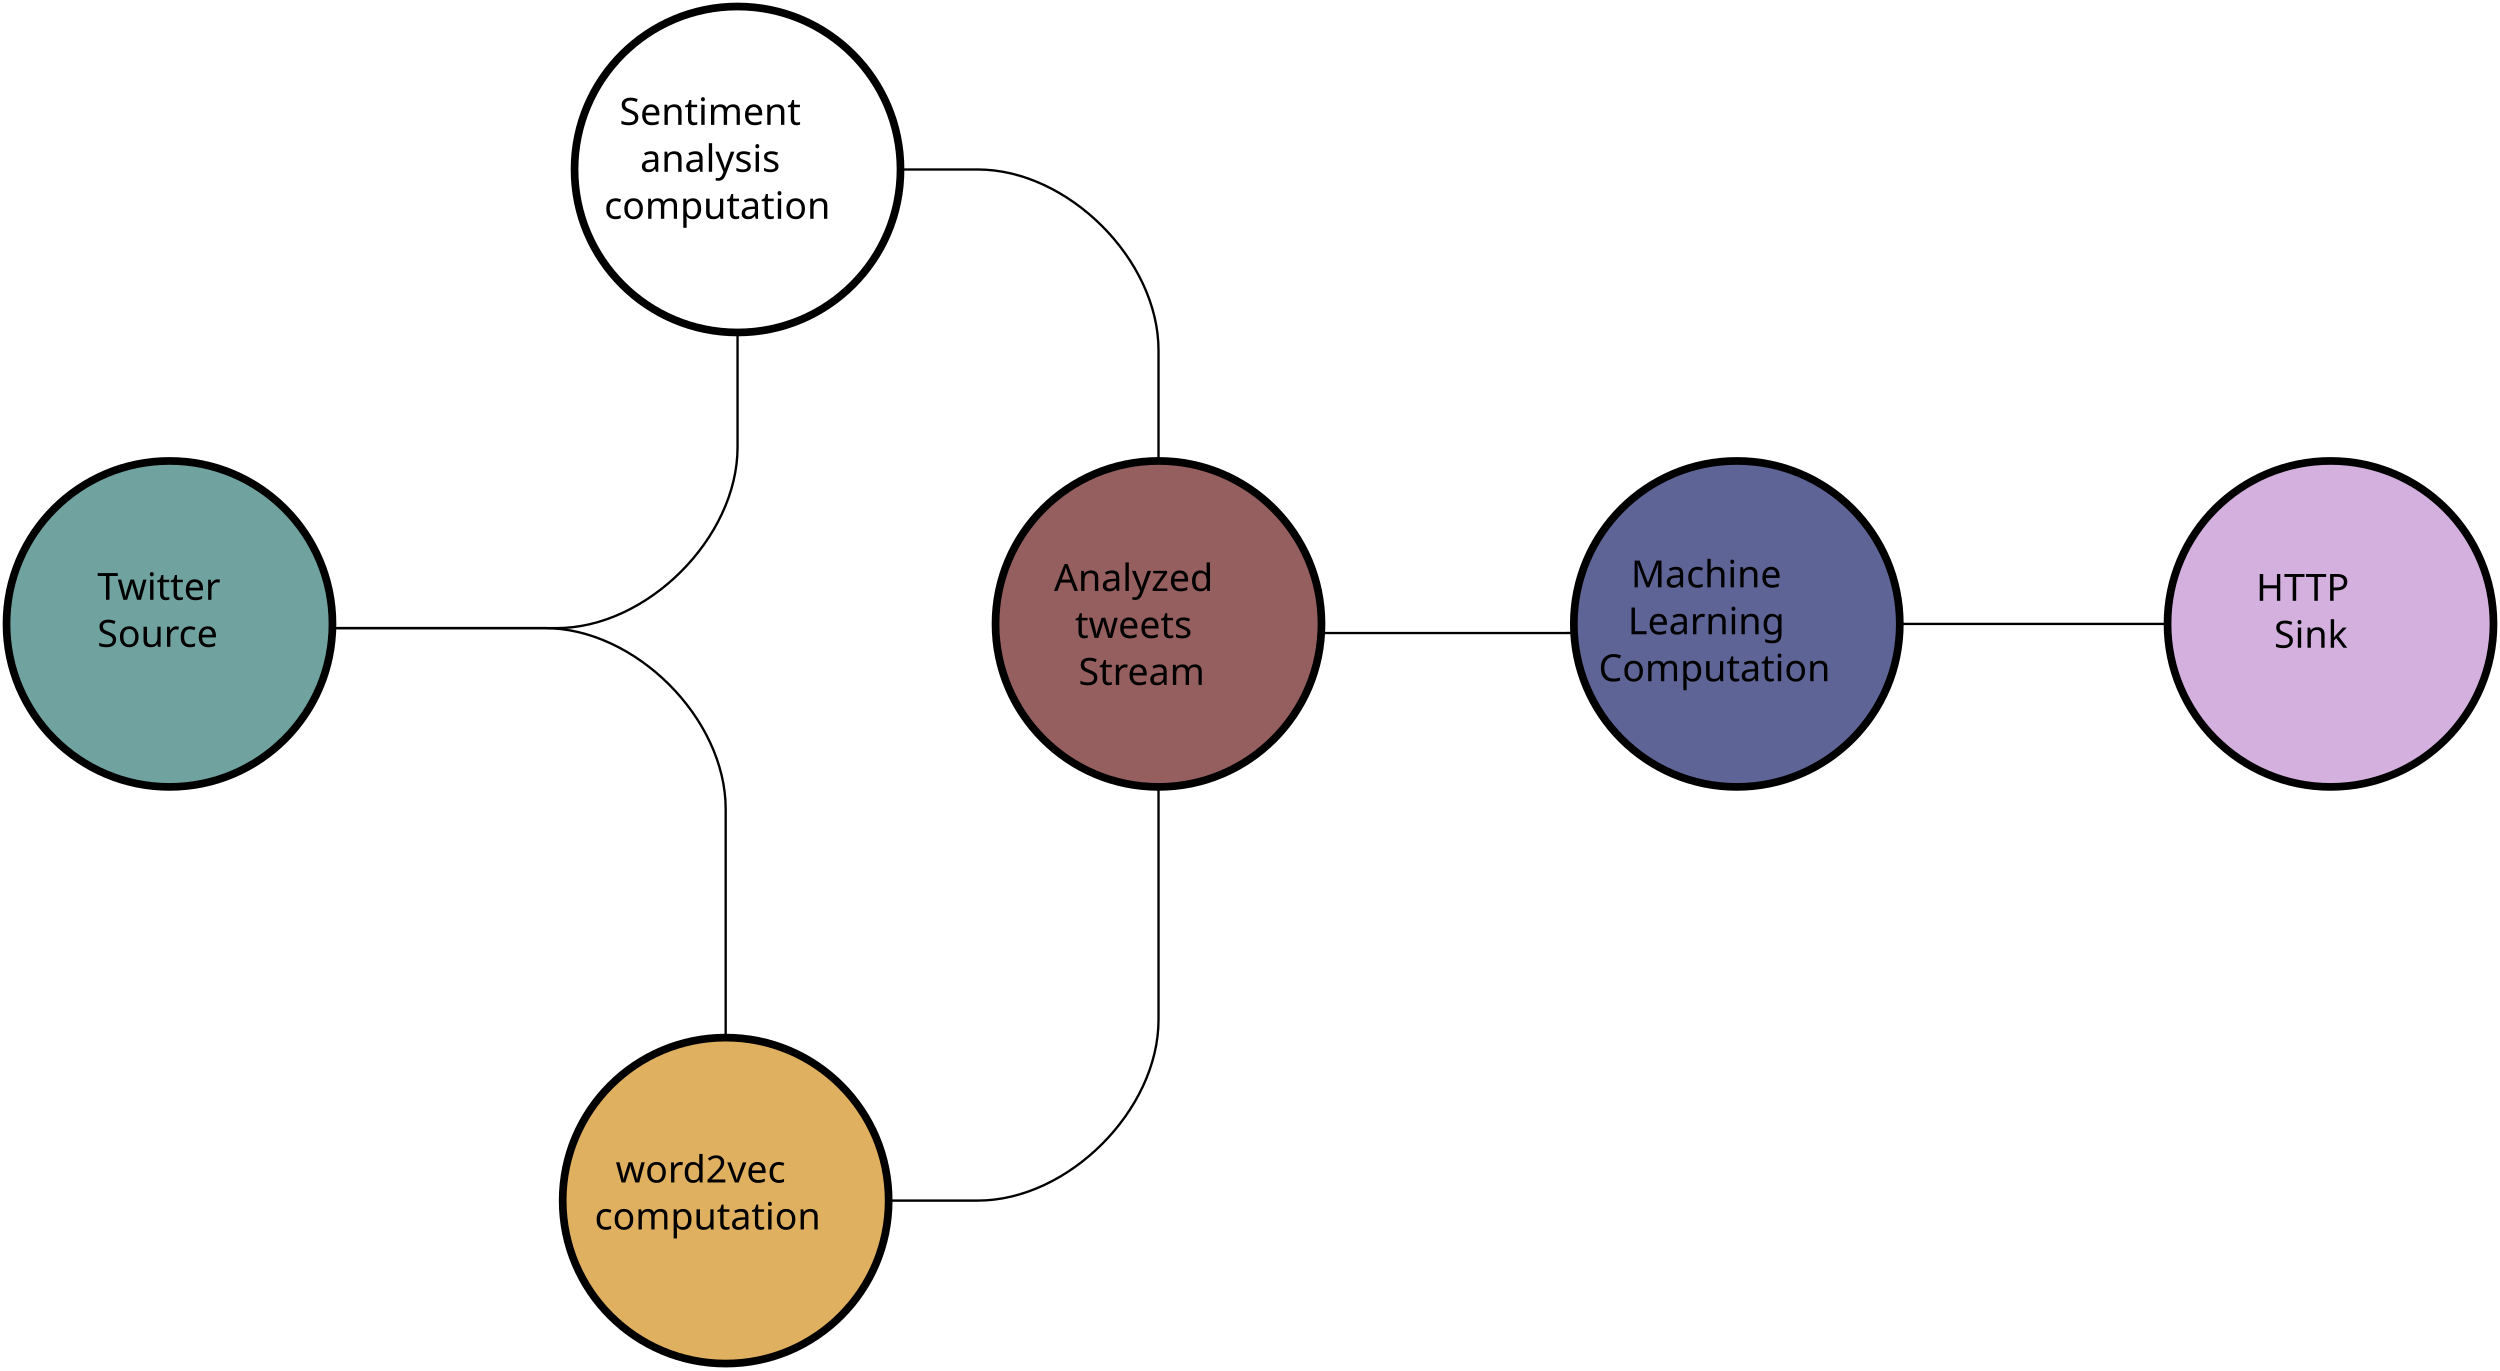
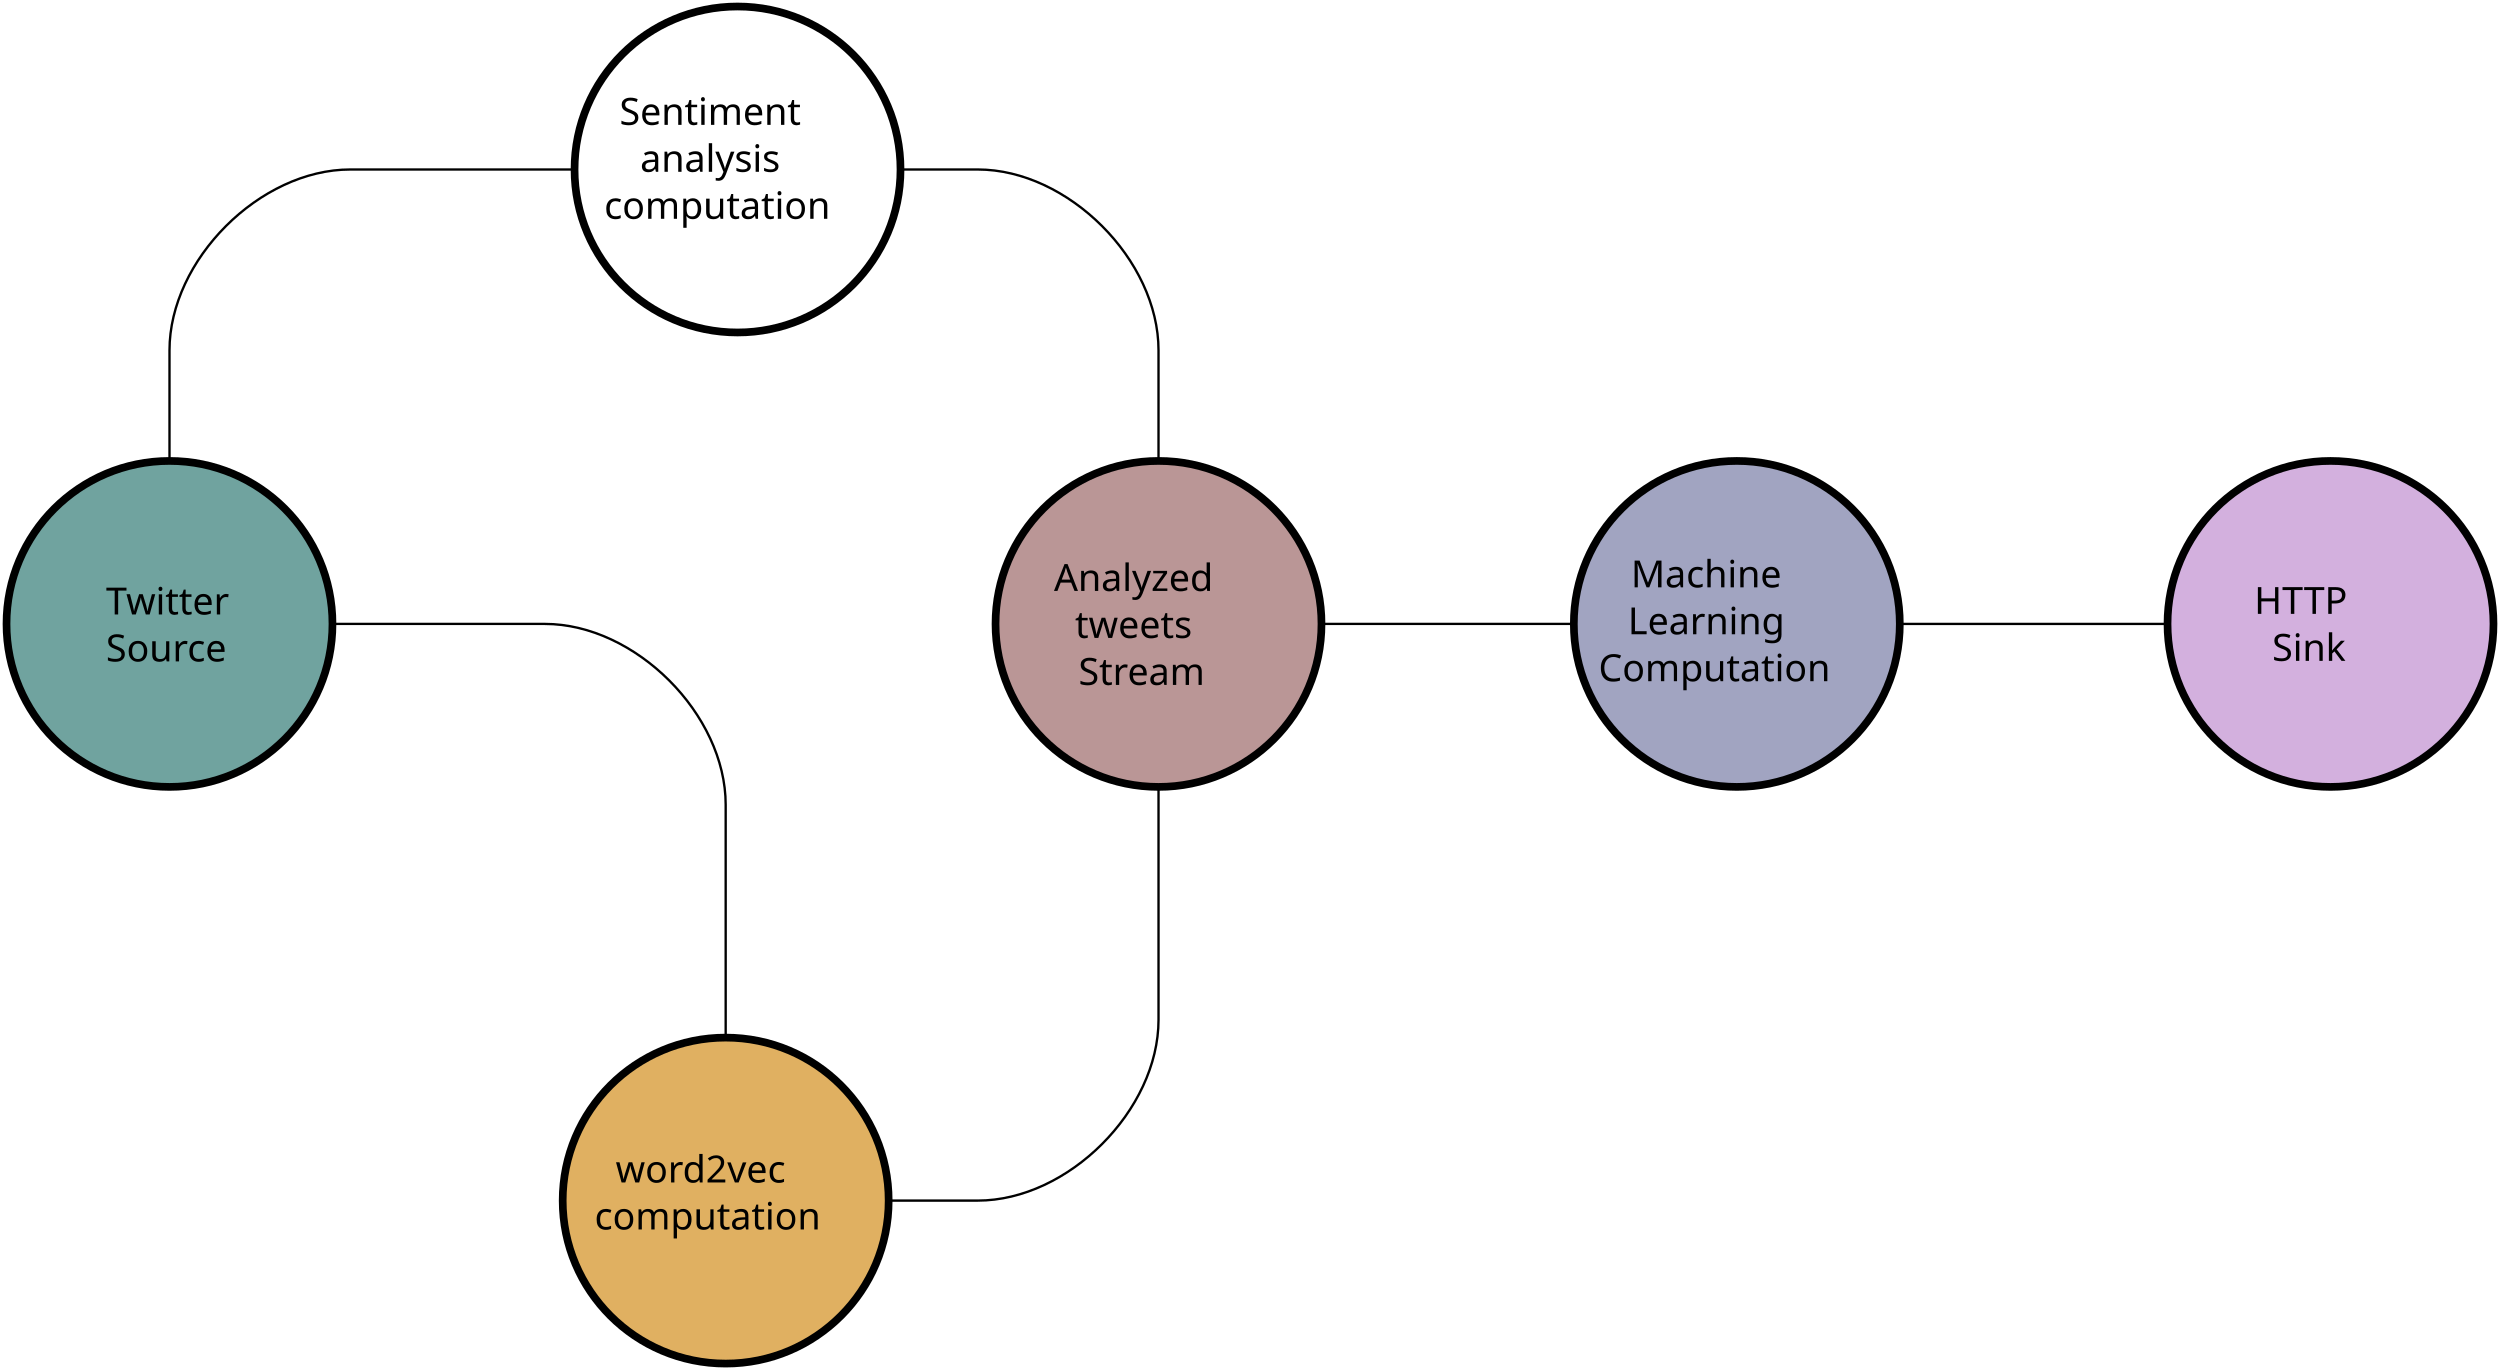
<svg xmlns="http://www.w3.org/2000/svg" width="281.671mm" height="154.366mm" viewBox="0 0 281.671 154.366" version="1.1" id="svg13168">
  <defs id="defs13162" />
  <g id="layer1" transform="translate(-31.10128,-42.02077)">
    <circle style="fill:#70a39f;fill-opacity:1;stroke:#000000;stroke-width:0.868;stroke-linejoin:round;stroke-miterlimit:4;stroke-dasharray:none;stroke-opacity:1" id="path5863-6" cx="50.198" cy="112.317" r="18.363" />
    <circle style="fill:none;fill-opacity:1;stroke:#000000;stroke-width:0.868;stroke-linejoin:round;stroke-miterlimit:4;stroke-dasharray:none;stroke-opacity:1" id="path5863-3-4" cx="114.198" cy="61.117" r="18.363" />
    <circle style="fill:#e0b061;fill-opacity:1;stroke:#000000;stroke-width:0.868;stroke-linejoin:round;stroke-miterlimit:4;stroke-dasharray:none;stroke-opacity:1" id="path5863-3-6-9" cx="112.862" cy="177.29" r="18.363" />
-     <circle style="fill:#965f5f;fill-opacity:1;stroke:#000000;stroke-width:0.868;stroke-linejoin:round;stroke-miterlimit:4;stroke-dasharray:none;stroke-opacity:1" id="path5863-3-6-1-5" cx="161.629" cy="112.317" r="18.363" />
-     <path style="fill:none;fill-rule:evenodd;stroke:#000000;stroke-width:0.265px;stroke-linecap:butt;stroke-linejoin:miter;stroke-opacity:1" d="m 68.555,112.789 h 25.271 c 10.186,0 20.373,-10.186 20.373,-20.373 V 79.48" id="path17667" />
-     <path style="fill:none;fill-rule:evenodd;stroke:#000000;stroke-width:0.265px;stroke-linecap:butt;stroke-linejoin:miter;stroke-opacity:1" d="M 68.555,112.789 H 92.489 c 10.186,0 20.373,10.186 20.373,20.373 v 25.765" id="path17669" />
+     <circle style="fill:#965f5f;fill-opacity:0.655;stroke:#000000;stroke-width:0.868;stroke-linejoin:round;stroke-miterlimit:4;stroke-dasharray:none;stroke-opacity:1" id="path5863-3-6-1-5" cx="161.629" cy="112.317" r="18.363" />
+     <path style="fill:none;fill-rule:evenodd;stroke:#000000;stroke-width:0.265px;stroke-linecap:butt;stroke-linejoin:miter;stroke-opacity:1" d="M 50.198,93.954 V 81.49 c 0,-10.186 10.186,-20.373 20.373,-20.373 h 25.265" id="path17667" />
+     <path style="fill:none;fill-rule:evenodd;stroke:#000000;stroke-width:0.265px;stroke-linecap:butt;stroke-linejoin:miter;stroke-opacity:1" d="M 68.561,112.317 H 92.489 c 10.186,0 20.373,10.186 20.373,20.373 v 26.237" id="path17669" />
    <path style="fill:none;fill-rule:evenodd;stroke:#000000;stroke-width:0.265px;stroke-linecap:butt;stroke-linejoin:miter;stroke-opacity:1" d="m 132.561,61.117 h 8.695 c 10.186,0 20.373,10.186 20.373,20.373 v 12.463" id="path17671" />
-     <circle style="fill:#5f6496;fill-opacity:1;stroke:#000000;stroke-width:0.868;stroke-linejoin:round;stroke-miterlimit:4;stroke-dasharray:none;stroke-opacity:1" id="path5863-3-4-3" cx="226.786" cy="112.317" r="18.363" />
+     <circle style="fill:#5f6496;fill-opacity:0.584;stroke:#000000;stroke-width:0.868;stroke-linejoin:round;stroke-miterlimit:4;stroke-dasharray:none;stroke-opacity:1" id="path5863-3-4-3" cx="226.786" cy="112.317" r="18.363" />
    <path style="fill:none;fill-rule:evenodd;stroke:#000000;stroke-width:0.265px;stroke-linecap:butt;stroke-linejoin:miter;stroke-opacity:1" d="m 131.225,177.29 h 10.032 c 10.186,0 20.373,-10.186 20.373,-20.373 v -26.237" id="path17690" />
-     <path style="fill:none;fill-rule:evenodd;stroke:#000000;stroke-width:0.265px;stroke-linecap:butt;stroke-linejoin:miter;stroke-opacity:1" d="m 179.963,113.345 h 26.45 c 0.681,0 1.361,-0.002 2.039,-0.007" id="path17694" />
-     <text xml:space="preserve" style="font-style:normal;font-weight:normal;font-size:3.528px;line-height:1.25;font-family:sans-serif;letter-spacing:0px;word-spacing:0px;fill:#000000;fill-opacity:1;stroke:none;stroke-width:0.265" x="42.059" y="109.603" id="text17698">
-       <tspan id="tspan17696" x="42.059" y="109.603" style="font-size:4.233px;stroke-width:0.265">Twitter</tspan>
-       <tspan x="42.059" y="114.895" style="font-size:4.233px;stroke-width:0.265" id="tspan17736">Source</tspan>
+     <path style="fill:none;fill-rule:evenodd;stroke:#000000;stroke-width:0.265px;stroke-linecap:butt;stroke-linejoin:miter;stroke-opacity:1" d="m 179.992,112.317 h 26.42 c 0.671,0 1.342,0 2.01,0" id="path17694" />
+     <text xml:space="preserve" style="font-style:normal;font-weight:normal;font-size:3.528px;line-height:1.25;font-family:sans-serif;letter-spacing:0px;word-spacing:0px;fill:#000000;fill-opacity:1;stroke:none;stroke-width:0.265" x="43.041" y="111.249" id="text17698">
+       <tspan id="tspan17696" x="43.041" y="111.249" style="font-size:4.233px;stroke-width:0.265">Twitter</tspan>
+       <tspan x="43.041" y="116.541" style="font-size:4.233px;stroke-width:0.265" id="tspan17736">Source</tspan>
    </text>
    <text xml:space="preserve" style="font-style:normal;font-weight:normal;font-size:3.528px;line-height:1.25;font-family:sans-serif;text-align:center;letter-spacing:0px;word-spacing:0px;text-anchor:middle;fill:#000000;fill-opacity:1;stroke:none;stroke-width:0.265" x="114.204" y="56.086" id="text17698-6">
      <tspan x="114.877" y="56.086" style="font-size:4.233px;text-align:center;text-anchor:middle;stroke-width:0.265" id="tspan17738">Sentiment </tspan>
      <tspan x="114.877" y="61.378" style="font-size:4.233px;text-align:center;text-anchor:middle;stroke-width:0.265" id="tspan17742">analysis </tspan>
      <tspan x="114.204" y="66.669" style="font-size:4.233px;text-align:center;text-anchor:middle;stroke-width:0.265" id="tspan17744">computation</tspan>
    </text>
    <text xml:space="preserve" style="font-style:normal;font-weight:normal;font-size:3.528px;line-height:1.25;font-family:sans-serif;text-align:center;letter-spacing:0px;word-spacing:0px;text-anchor:middle;fill:#000000;fill-opacity:1;stroke:none;stroke-width:0.265" x="113.12" y="175.251" id="text17698-6-5">
      <tspan x="113.794" y="175.251" style="font-size:4.233px;text-align:center;text-anchor:middle;stroke-width:0.265" id="tspan17742-2">word2vec </tspan>
      <tspan x="113.12" y="180.542" style="font-size:4.233px;text-align:center;text-anchor:middle;stroke-width:0.265" id="tspan17744-9">computation</tspan>
    </text>
    <text xml:space="preserve" style="font-style:normal;font-weight:normal;font-size:3.528px;line-height:1.25;font-family:sans-serif;text-align:center;letter-spacing:0px;word-spacing:0px;text-anchor:middle;fill:#000000;fill-opacity:1;stroke:none;stroke-width:0.265" x="162.025" y="108.603" id="text17698-6-5-1">
      <tspan x="162.025" y="108.603" style="font-size:4.233px;text-align:center;text-anchor:middle;stroke-width:0.265" id="tspan17744-9-7">Analyzed</tspan>
      <tspan x="162.025" y="113.895" style="font-size:4.233px;text-align:center;text-anchor:middle;stroke-width:0.265" id="tspan17795">tweets</tspan>
      <tspan x="162.025" y="119.187" style="font-size:4.233px;text-align:center;text-anchor:middle;stroke-width:0.265" id="tspan17797">Stream</tspan>
    </text>
    <text xml:space="preserve" style="font-style:normal;font-weight:normal;font-size:3.528px;line-height:1.25;font-family:sans-serif;text-align:center;letter-spacing:0px;word-spacing:0px;text-anchor:middle;fill:#000000;fill-opacity:1;stroke:none;stroke-width:0.265" x="226.553" y="108.193" id="text17698-6-5-1-0">
      <tspan x="226.553" y="108.193" style="font-size:4.233px;text-align:center;text-anchor:middle;stroke-width:0.265" id="tspan17797-6">Machine</tspan>
      <tspan x="226.553" y="113.485" style="font-size:4.233px;text-align:center;text-anchor:middle;stroke-width:0.265" id="tspan17828">Learning</tspan>
      <tspan x="226.553" y="118.776" style="font-size:4.233px;text-align:center;text-anchor:middle;stroke-width:0.265" id="tspan17830">Computation</tspan>
    </text>
    <circle style="fill:#d3b0de;fill-opacity:1;stroke:#000000;stroke-width:0.868;stroke-linejoin:round;stroke-miterlimit:4;stroke-dasharray:none;stroke-opacity:1" id="path5863-6-0" cx="293.676" cy="112.317" r="18.363" />
    <path style="fill:none;fill-rule:evenodd;stroke:#000000;stroke-width:0.265px;stroke-linecap:butt;stroke-linejoin:miter;stroke-opacity:1" d="m 245.149,112.317 h 30.164" id="path17847" />
-     <text xml:space="preserve" style="font-style:normal;font-weight:normal;font-size:3.528px;line-height:1.25;font-family:sans-serif;text-align:center;letter-spacing:0px;word-spacing:0px;text-anchor:middle;fill:#000000;fill-opacity:1;stroke:none;stroke-width:0.265" x="293.753" y="109.709" id="text17698-6-6">
-       <tspan x="293.753" y="109.709" style="font-size:4.233px;text-align:center;text-anchor:middle;stroke-width:0.265" id="tspan17744-1">HTTP</tspan>
-       <tspan x="293.753" y="115.001" style="font-size:4.233px;text-align:center;text-anchor:middle;stroke-width:0.265" id="tspan17878">Sink</tspan>
+     <text xml:space="preserve" style="font-style:normal;font-weight:normal;font-size:3.528px;line-height:1.25;font-family:sans-serif;text-align:center;letter-spacing:0px;word-spacing:0px;text-anchor:middle;fill:#000000;fill-opacity:1;stroke:none;stroke-width:0.265" x="293.541" y="111.184" id="text17698-6-6">
+       <tspan x="293.541" y="111.184" style="font-size:4.233px;text-align:center;text-anchor:middle;stroke-width:0.265" id="tspan17744-1">HTTP</tspan>
+       <tspan x="293.541" y="116.476" style="font-size:4.233px;text-align:center;text-anchor:middle;stroke-width:0.265" id="tspan17878">Sink</tspan>
    </text>
  </g>
</svg>
